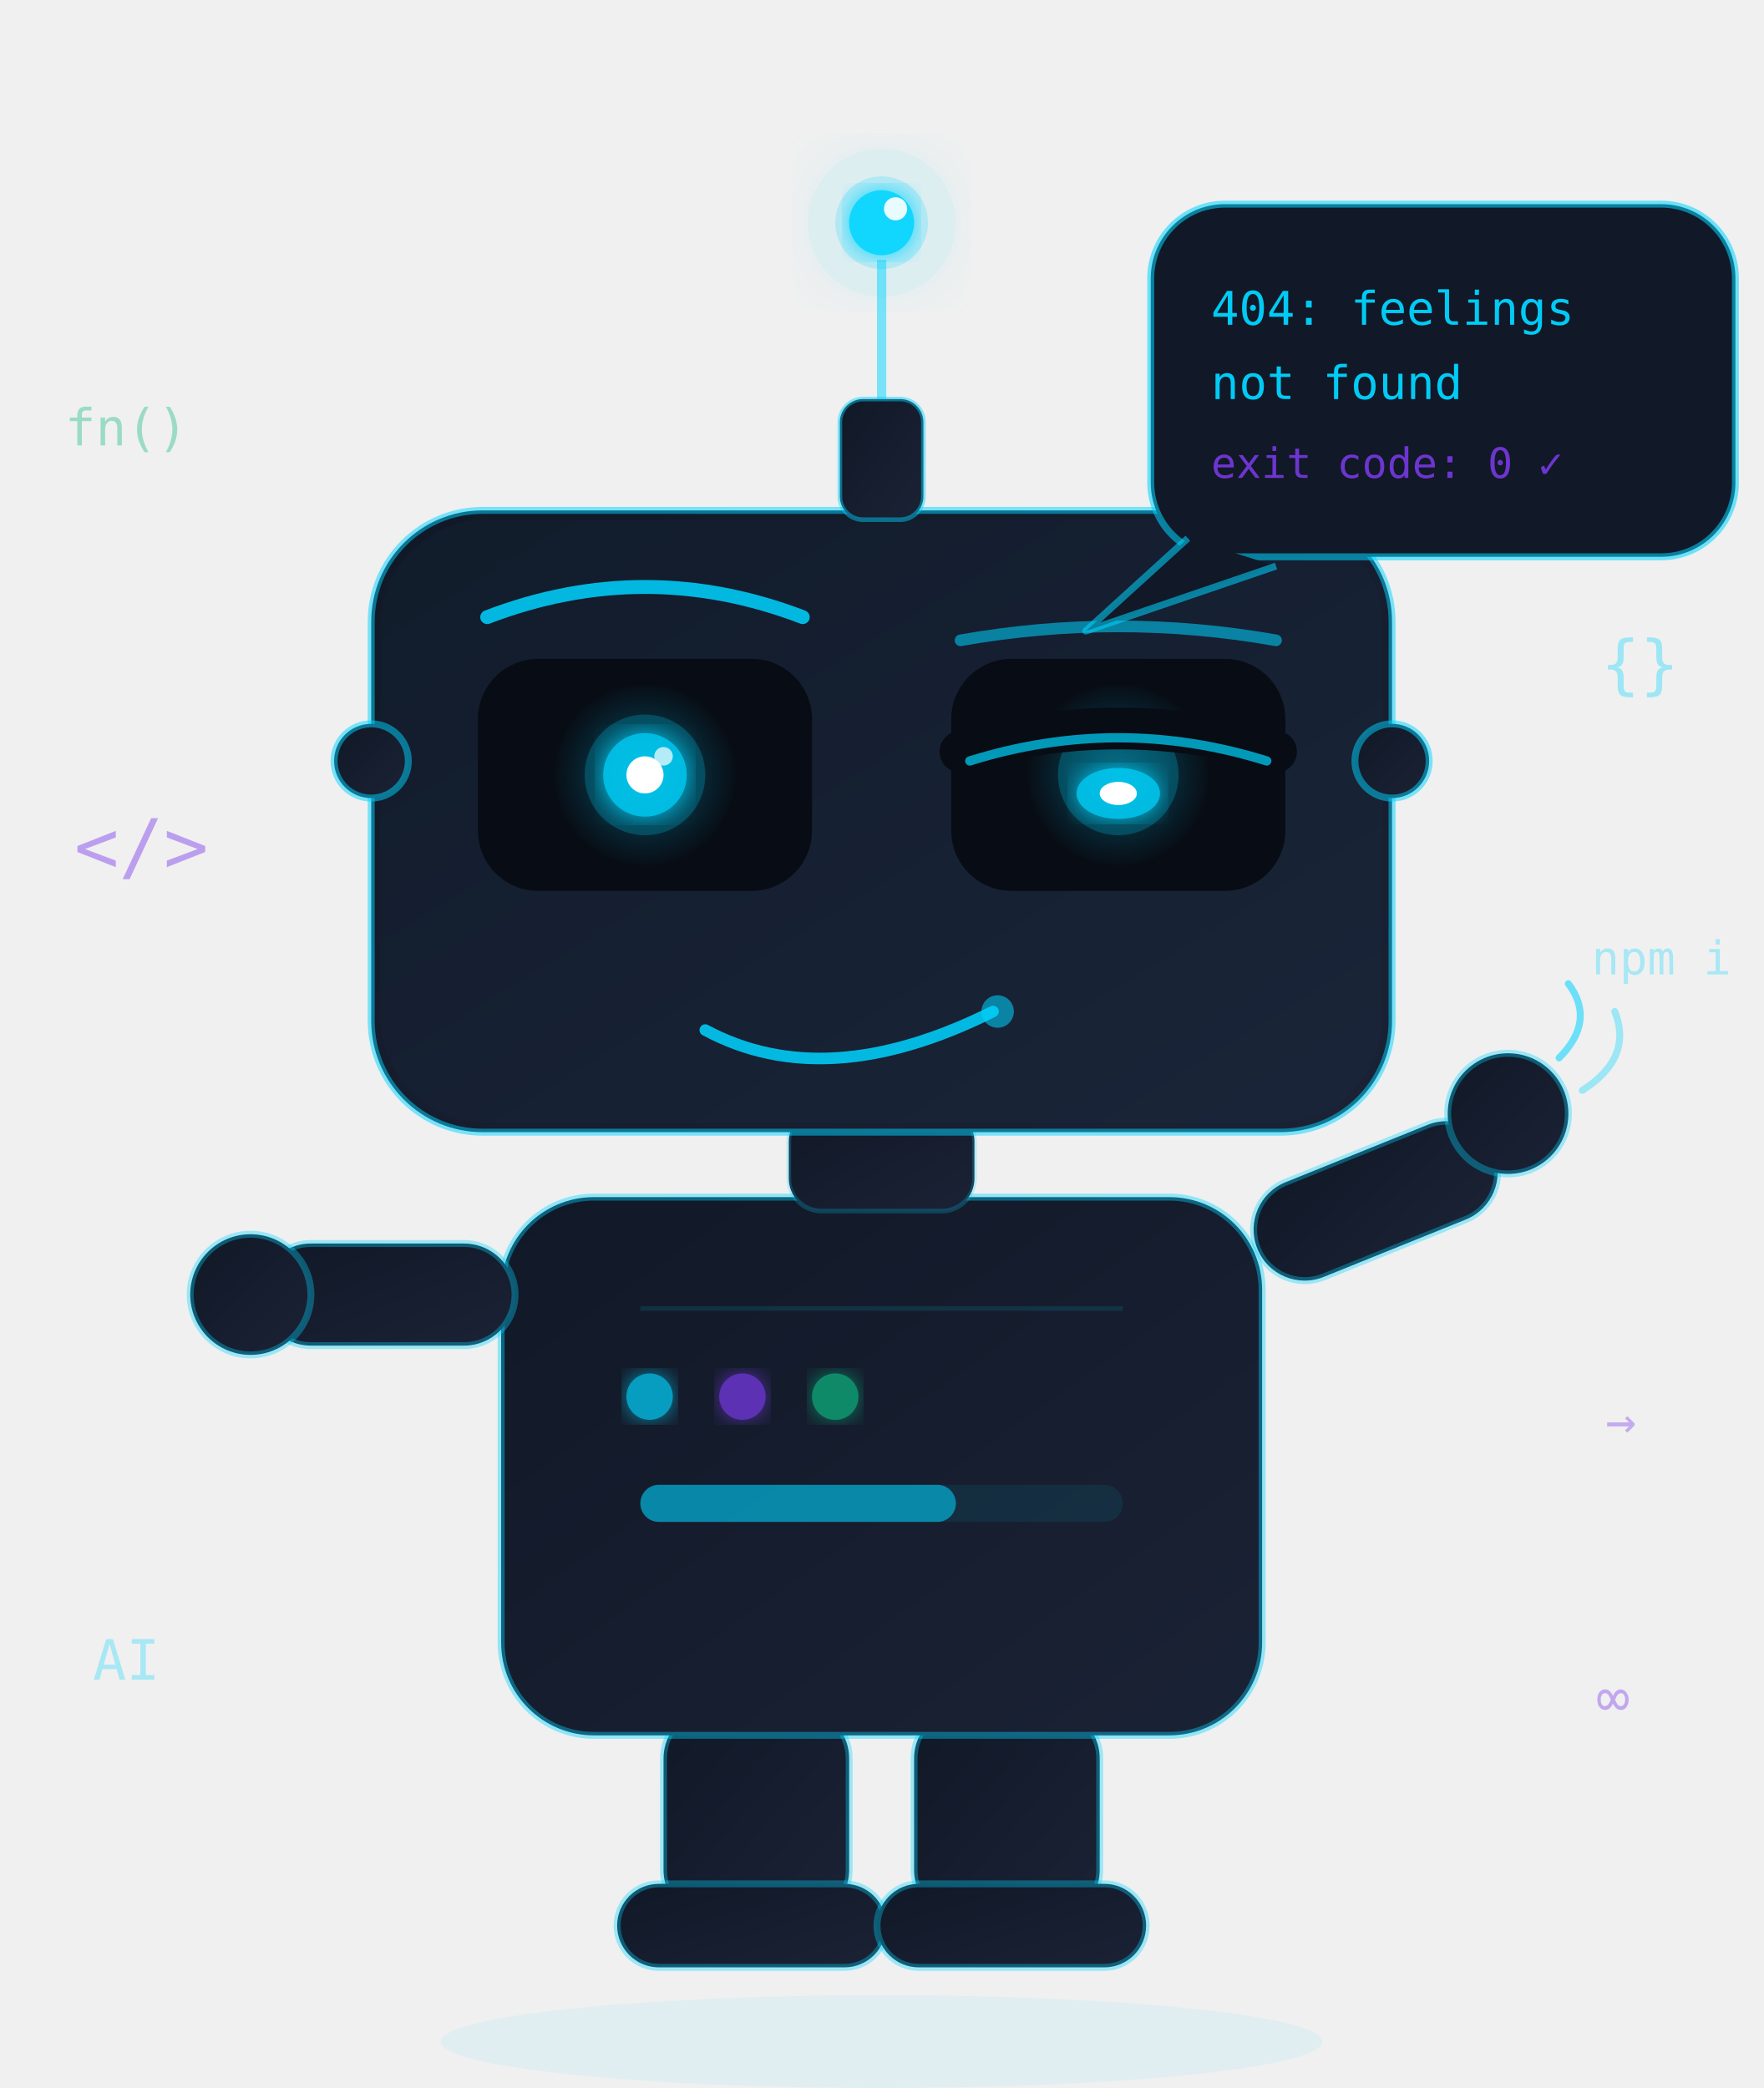
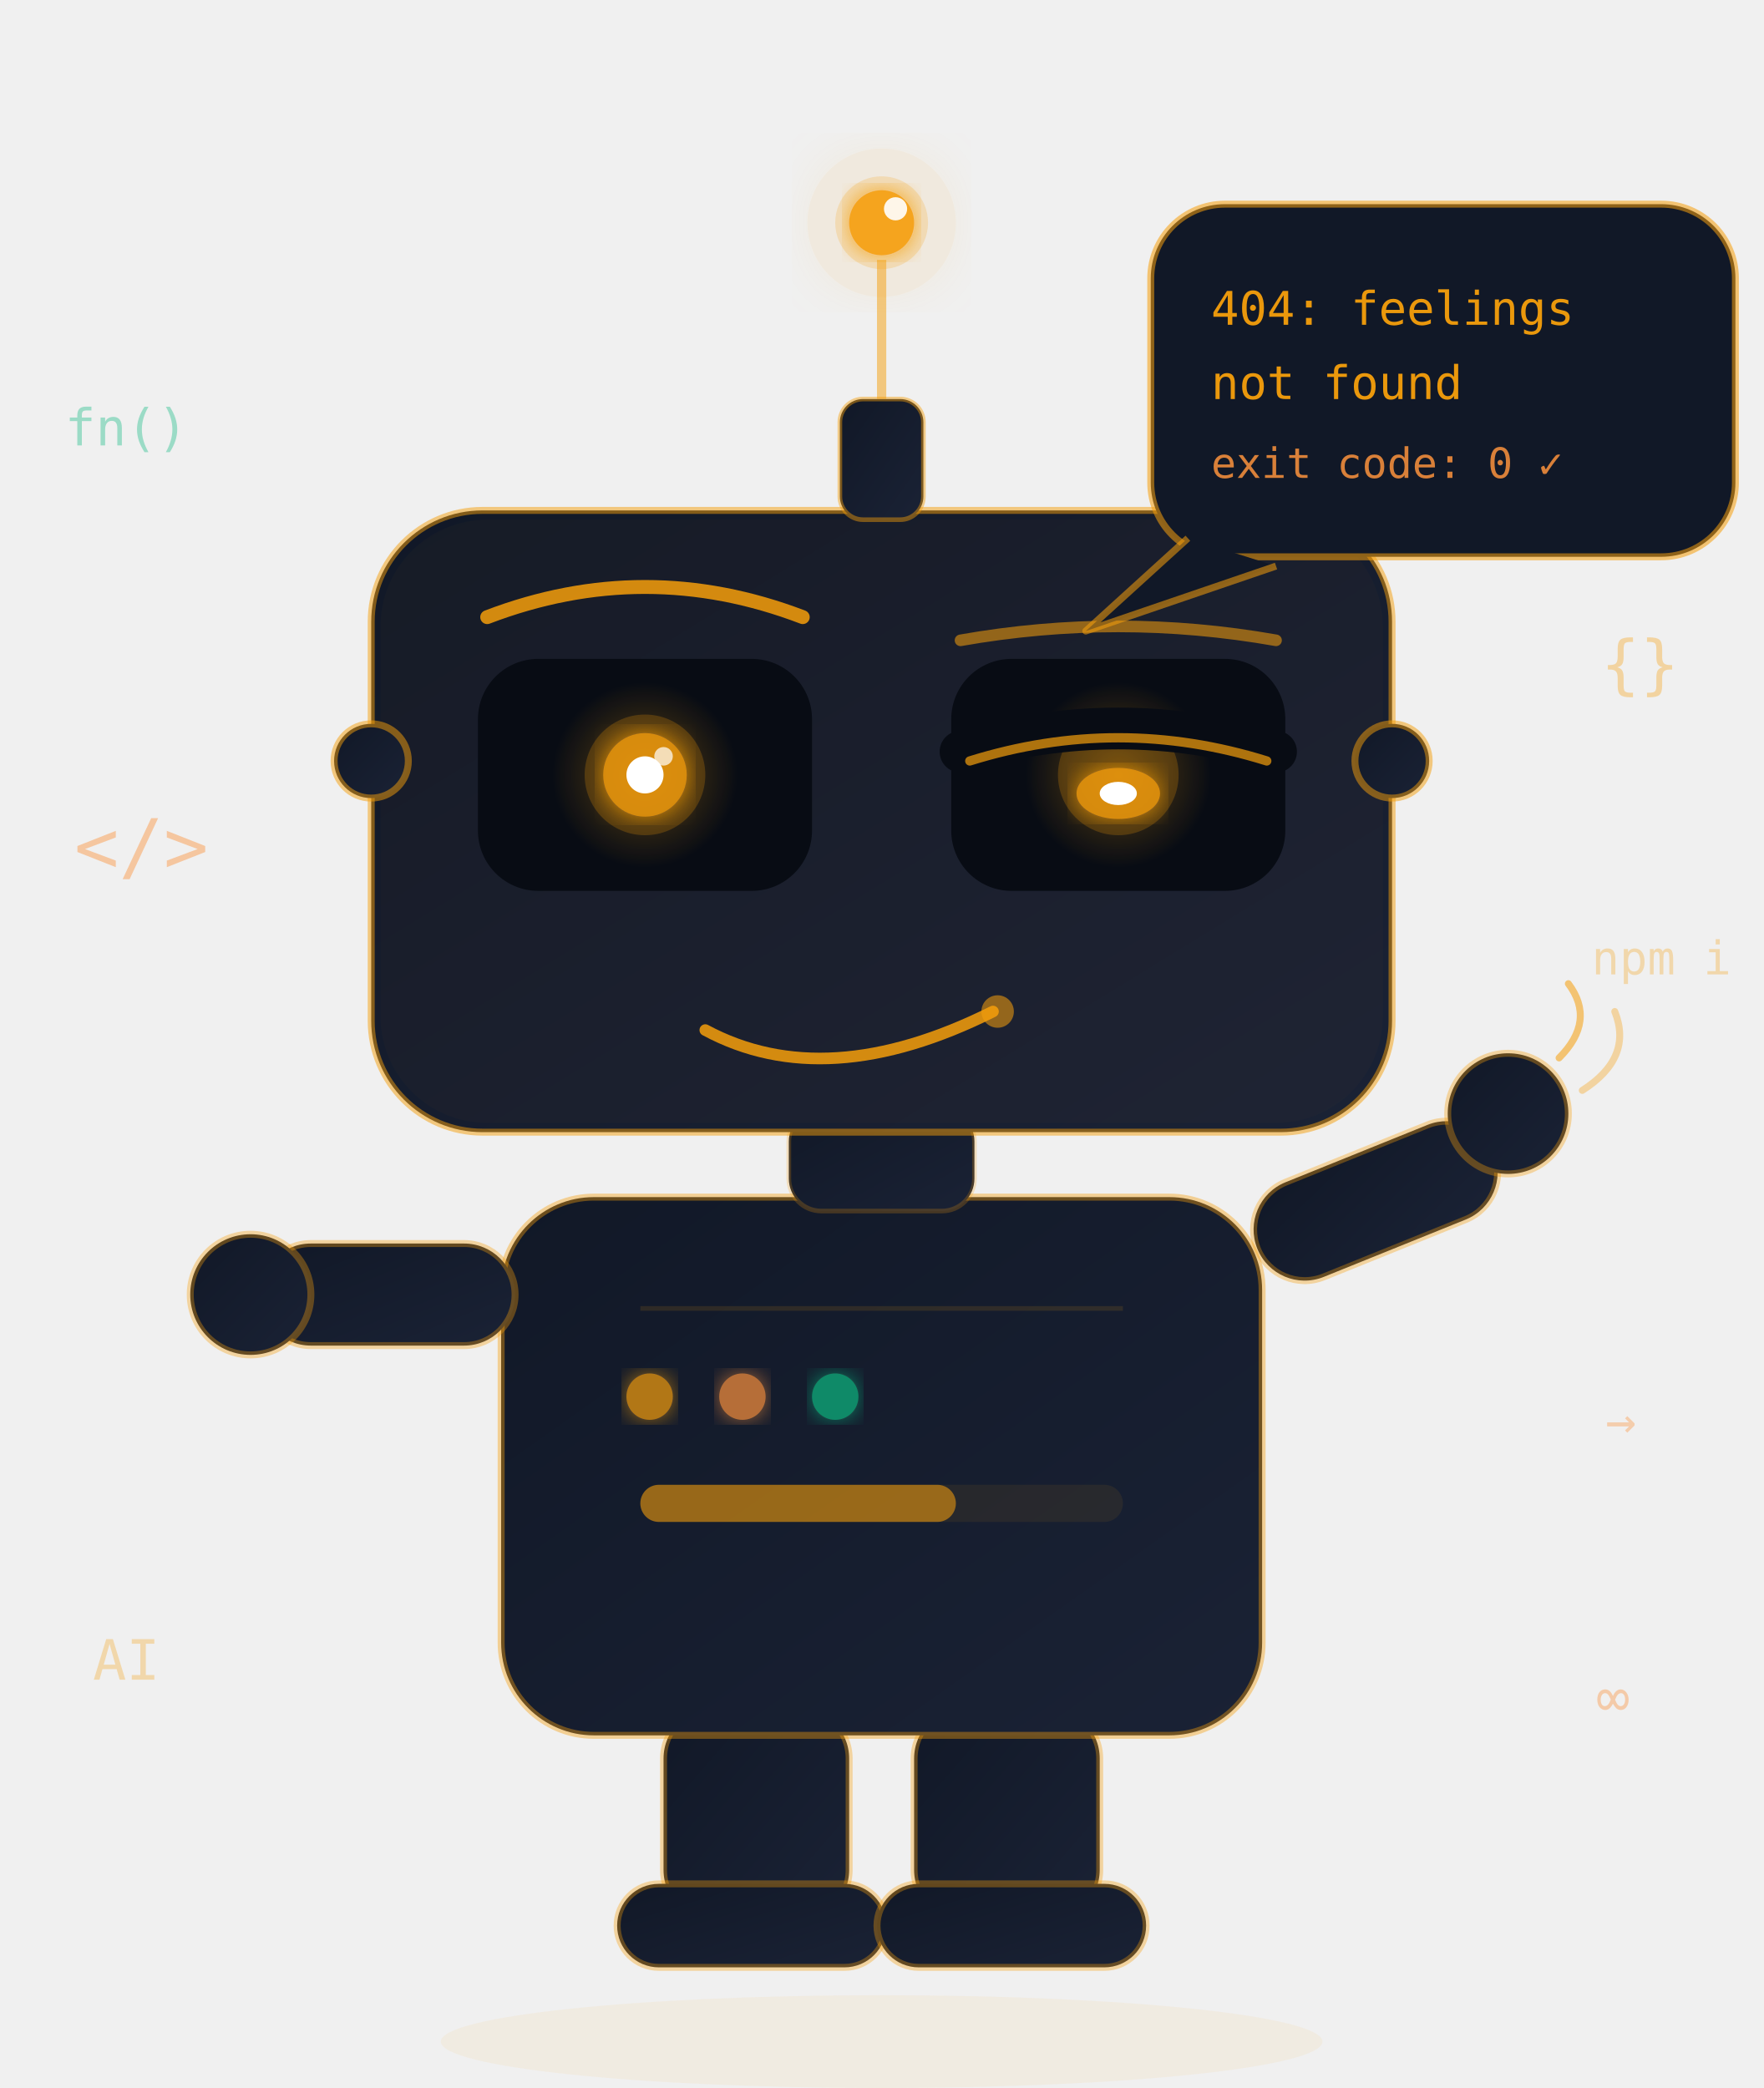
<svg xmlns="http://www.w3.org/2000/svg" viewBox="0 0 380 450" fill="none">
  <defs>
    <filter id="glow-sm">
      <feGaussianBlur stdDeviation="2.5" result="blur" />
      <feMerge>
        <feMergeNode in="blur" />
        <feMergeNode in="SourceGraphic" />
      </feMerge>
    </filter>
    <filter id="glow-lg">
      <feGaussianBlur stdDeviation="6" result="blur" />
      <feMerge>
        <feMergeNode in="blur" />
        <feMergeNode in="SourceGraphic" />
      </feMerge>
    </filter>
    <linearGradient id="body-grad" x1="0" y1="0" x2="1" y2="1">
      <stop offset="0%" stop-color="#111827" />
      <stop offset="100%" stop-color="#1a2235" />
    </linearGradient>
    <radialGradient id="eye-glow" cx="50%" cy="50%" r="50%">
-       <stop offset="0%" stop-color="#00d4ff" />
-       <stop offset="70%" stop-color="#00d4ff" stop-opacity="0.3" />
-       <stop offset="100%" stop-color="#00d4ff" stop-opacity="0" />
+       <stop offset="0%" stop-color="#f59e0b" />
+       <stop offset="70%" stop-color="#f59e0b" stop-opacity="0.3" />
+       <stop offset="100%" stop-color="#f59e0b" stop-opacity="0" />
    </radialGradient>
  </defs>
-   <ellipse cx="190" cy="440" rx="95" ry="10" fill="#00d4ff" opacity="0.07" />
-   <rect x="143" y="368" width="40" height="46" rx="11" fill="url(#body-grad)" stroke="#00d4ff" stroke-width="1.5" stroke-opacity="0.35" />
-   <rect x="197" y="368" width="40" height="46" rx="11" fill="url(#body-grad)" stroke="#00d4ff" stroke-width="1.5" stroke-opacity="0.35" />
-   <rect x="133" y="406" width="58" height="18" rx="9" fill="url(#body-grad)" stroke="#00d4ff" stroke-width="1.5" stroke-opacity="0.35" />
-   <rect x="189" y="406" width="58" height="18" rx="9" fill="url(#body-grad)" stroke="#00d4ff" stroke-width="1.5" stroke-opacity="0.35" />
-   <rect x="108" y="258" width="164" height="116" rx="20" fill="url(#body-grad)" stroke="#00d4ff" stroke-width="1.5" stroke-opacity="0.4" />
-   <line x1="138" y1="282" x2="242" y2="282" stroke="#00d4ff" stroke-width="1" stroke-opacity="0.12" />
-   <circle cx="140" cy="301" r="5" fill="#00d4ff" opacity="0.7" filter="url(#glow-sm)" />
-   <circle cx="160" cy="301" r="5" fill="#7c3aed" opacity="0.7" filter="url(#glow-sm)" />
+   <ellipse cx="190" cy="440" rx="95" ry="10" fill="#f59e0b" opacity="0.07" />
+   <rect x="143" y="368" width="40" height="46" rx="11" fill="url(#body-grad)" stroke="#f59e0b" stroke-width="1.5" stroke-opacity="0.35" />
+   <rect x="197" y="368" width="40" height="46" rx="11" fill="url(#body-grad)" stroke="#f59e0b" stroke-width="1.5" stroke-opacity="0.35" />
+   <rect x="133" y="406" width="58" height="18" rx="9" fill="url(#body-grad)" stroke="#f59e0b" stroke-width="1.5" stroke-opacity="0.35" />
+   <rect x="189" y="406" width="58" height="18" rx="9" fill="url(#body-grad)" stroke="#f59e0b" stroke-width="1.5" stroke-opacity="0.35" />
+   <rect x="108" y="258" width="164" height="116" rx="20" fill="url(#body-grad)" stroke="#f59e0b" stroke-width="1.5" stroke-opacity="0.4" />
+   <line x1="138" y1="282" x2="242" y2="282" stroke="#f59e0b" stroke-width="1" stroke-opacity="0.12" />
+   <circle cx="140" cy="301" r="5" fill="#f59e0b" opacity="0.7" filter="url(#glow-sm)" />
+   <circle cx="160" cy="301" r="5" fill="#fb923c" opacity="0.7" filter="url(#glow-sm)" />
  <circle cx="180" cy="301" r="5" fill="#10b981" opacity="0.7" filter="url(#glow-sm)" />
-   <rect x="138" y="320" width="104" height="8" rx="4" fill="#00d4ff" opacity="0.08" />
-   <rect x="138" y="320" width="68" height="8" rx="4" fill="#00d4ff" opacity="0.55" />
-   <rect x="56" y="268" width="55" height="22" rx="11" fill="url(#body-grad)" stroke="#00d4ff" stroke-width="1.5" stroke-opacity="0.35" />
-   <circle cx="54" cy="279" r="13" fill="url(#body-grad)" stroke="#00d4ff" stroke-width="1.5" stroke-opacity="0.35" />
-   <rect x="269" y="248" width="55" height="22" rx="11" fill="url(#body-grad)" stroke="#00d4ff" stroke-width="1.5" stroke-opacity="0.35" transform="rotate(-22 296 259)" />
-   <circle cx="325" cy="240" r="13" fill="url(#body-grad)" stroke="#00d4ff" stroke-width="1.5" stroke-opacity="0.35" />
-   <path d="M 336 228 Q 344 220 338 212" stroke="#00d4ff" stroke-width="1.5" stroke-linecap="round" opacity="0.55" />
-   <path d="M 341 235 Q 352 228 348 218" stroke="#00d4ff" stroke-width="1.5" stroke-linecap="round" opacity="0.35" />
-   <rect x="170" y="239" width="40" height="22" rx="7" fill="url(#body-grad)" stroke="#00d4ff" stroke-width="1" stroke-opacity="0.22" />
-   <rect x="80" y="110" width="220" height="134" rx="24" fill="url(#body-grad)" stroke="#00d4ff" stroke-width="1.5" stroke-opacity="0.5" />
-   <rect x="82" y="112" width="216" height="130" rx="23" fill="#00d4ff" opacity="0.02" />
-   <circle cx="80" cy="164" r="8" fill="url(#body-grad)" stroke="#00d4ff" stroke-width="1.5" stroke-opacity="0.5" />
-   <circle cx="300" cy="164" r="8" fill="url(#body-grad)" stroke="#00d4ff" stroke-width="1.5" stroke-opacity="0.5" />
+   <rect x="138" y="320" width="104" height="8" rx="4" fill="#f59e0b" opacity="0.08" />
+   <rect x="138" y="320" width="68" height="8" rx="4" fill="#f59e0b" opacity="0.55" />
+   <rect x="56" y="268" width="55" height="22" rx="11" fill="url(#body-grad)" stroke="#f59e0b" stroke-width="1.5" stroke-opacity="0.35" />
+   <circle cx="54" cy="279" r="13" fill="url(#body-grad)" stroke="#f59e0b" stroke-width="1.5" stroke-opacity="0.35" />
+   <rect x="269" y="248" width="55" height="22" rx="11" fill="url(#body-grad)" stroke="#f59e0b" stroke-width="1.5" stroke-opacity="0.35" transform="rotate(-22 296 259)" />
+   <circle cx="325" cy="240" r="13" fill="url(#body-grad)" stroke="#f59e0b" stroke-width="1.5" stroke-opacity="0.35" />
+   <path d="M 336 228 Q 344 220 338 212" stroke="#f59e0b" stroke-width="1.5" stroke-linecap="round" opacity="0.55" />
+   <path d="M 341 235 Q 352 228 348 218" stroke="#f59e0b" stroke-width="1.5" stroke-linecap="round" opacity="0.35" />
+   <rect x="170" y="239" width="40" height="22" rx="7" fill="url(#body-grad)" stroke="#f59e0b" stroke-width="1" stroke-opacity="0.22" />
+   <rect x="80" y="110" width="220" height="134" rx="24" fill="url(#body-grad)" stroke="#f59e0b" stroke-width="1.5" stroke-opacity="0.5" />
+   <rect x="82" y="112" width="216" height="130" rx="23" fill="#f59e0b" opacity="0.02" />
+   <circle cx="80" cy="164" r="8" fill="url(#body-grad)" stroke="#f59e0b" stroke-width="1.5" stroke-opacity="0.5" />
+   <circle cx="300" cy="164" r="8" fill="url(#body-grad)" stroke="#f59e0b" stroke-width="1.5" stroke-opacity="0.5" />
  <rect x="103" y="142" width="72" height="50" rx="13" fill="#080c14" />
  <circle cx="139" cy="167" r="20" fill="url(#eye-glow)" opacity="0.35" />
-   <circle cx="139" cy="167" r="13" fill="#00d4ff" opacity="0.22" />
-   <circle cx="139" cy="167" r="9" fill="#00d4ff" opacity="0.8" filter="url(#glow-sm)" />
+   <circle cx="139" cy="167" r="13" fill="#f59e0b" opacity="0.22" />
+   <circle cx="139" cy="167" r="9" fill="#f59e0b" opacity="0.8" filter="url(#glow-sm)" />
  <circle cx="139" cy="167" r="4" fill="#ffffff" />
  <circle cx="143" cy="163" r="2" fill="#ffffff" opacity="0.7" />
  <rect x="205" y="142" width="72" height="50" rx="13" fill="#080c14" />
  <circle cx="241" cy="167" r="20" fill="url(#eye-glow)" opacity="0.35" />
-   <circle cx="241" cy="167" r="13" fill="#00d4ff" opacity="0.22" />
-   <ellipse cx="241" cy="171" rx="9" ry="5.5" fill="#00d4ff" opacity="0.8" filter="url(#glow-sm)" />
+   <circle cx="241" cy="167" r="13" fill="#f59e0b" opacity="0.22" />
+   <ellipse cx="241" cy="171" rx="9" ry="5.5" fill="#f59e0b" opacity="0.8" filter="url(#glow-sm)" />
  <ellipse cx="241" cy="171" rx="4" ry="2.5" fill="#ffffff" />
  <path d="M 207 162 Q 241 152 275 162" stroke="#080c14" stroke-width="9" stroke-linecap="round" fill="none" />
-   <path d="M 209 164 Q 241 154 273 164" stroke="#00d4ff" stroke-width="2" stroke-linecap="round" fill="none" opacity="0.7" />
-   <path d="M 105 133 Q 139 120 173 133" stroke="#00d4ff" stroke-width="3" stroke-linecap="round" fill="none" opacity="0.85" />
-   <path d="M 207 138 Q 241 132 275 138" stroke="#00d4ff" stroke-width="2.5" stroke-linecap="round" fill="none" opacity="0.55" />
-   <path d="M 152 222 Q 178 236 214 218" stroke="#00d4ff" stroke-width="2.5" stroke-linecap="round" fill="none" opacity="0.85" />
-   <circle cx="215" cy="218" r="3.5" fill="#00d4ff" opacity="0.55" />
-   <rect x="181" y="86" width="18" height="26" rx="5" fill="url(#body-grad)" stroke="#00d4ff" stroke-width="1" stroke-opacity="0.45" />
-   <line x1="190" y1="86" x2="190" y2="56" stroke="#00d4ff" stroke-width="2" stroke-opacity="0.5" />
-   <circle cx="190" cy="48" r="16" fill="#00d4ff" opacity="0.08" filter="url(#glow-lg)" />
-   <circle cx="190" cy="48" r="10" fill="#00d4ff" opacity="0.2" />
-   <circle cx="190" cy="48" r="7" fill="#00d4ff" opacity="0.9" filter="url(#glow-sm)" />
+   <path d="M 209 164 Q 241 154 273 164" stroke="#f59e0b" stroke-width="2" stroke-linecap="round" fill="none" opacity="0.7" />
+   <path d="M 105 133 Q 139 120 173 133" stroke="#f59e0b" stroke-width="3" stroke-linecap="round" fill="none" opacity="0.85" />
+   <path d="M 207 138 Q 241 132 275 138" stroke="#f59e0b" stroke-width="2.5" stroke-linecap="round" fill="none" opacity="0.55" />
+   <path d="M 152 222 Q 178 236 214 218" stroke="#f59e0b" stroke-width="2.5" stroke-linecap="round" fill="none" opacity="0.85" />
+   <circle cx="215" cy="218" r="3.5" fill="#f59e0b" opacity="0.55" />
+   <rect x="181" y="86" width="18" height="26" rx="5" fill="url(#body-grad)" stroke="#f59e0b" stroke-width="1" stroke-opacity="0.45" />
+   <line x1="190" y1="86" x2="190" y2="56" stroke="#f59e0b" stroke-width="2" stroke-opacity="0.5" />
+   <circle cx="190" cy="48" r="16" fill="#f59e0b" opacity="0.08" filter="url(#glow-lg)" />
+   <circle cx="190" cy="48" r="10" fill="#f59e0b" opacity="0.2" />
+   <circle cx="190" cy="48" r="7" fill="#f59e0b" opacity="0.9" filter="url(#glow-sm)" />
  <circle cx="193" cy="45" r="2.5" fill="white" opacity="0.9" />
-   <rect x="248" y="44" width="126" height="76" rx="16" fill="#111827" stroke="#00d4ff" stroke-width="1.5" stroke-opacity="0.55" />
-   <path d="M 256 116 L 234 136 L 275 122" fill="#111827" stroke="#00d4ff" stroke-width="1.5" stroke-opacity="0.55" stroke-linejoin="round" />
-   <text x="261" y="70" font-family="monospace" font-size="10" fill="#00d4ff" opacity="0.95">404: feelings</text>
-   <text x="261" y="86" font-family="monospace" font-size="10" fill="#00d4ff" opacity="0.95">not found</text>
-   <text x="261" y="103" font-family="monospace" font-size="9" fill="#7c3aed" opacity="0.85">exit code: 0 ✓</text>
-   <text x="16" y="188" font-family="monospace" font-size="16" fill="#7c3aed" opacity="0.45">&lt;/&gt;</text>
-   <text x="345" y="148" font-family="monospace" font-size="14" fill="#00d4ff" opacity="0.35">{}</text>
-   <text x="20" y="362" font-family="monospace" font-size="12" fill="#00d4ff" opacity="0.3">AI</text>
-   <text x="344" y="370" font-family="monospace" font-size="12" fill="#7c3aed" opacity="0.4">∞</text>
+   <rect x="248" y="44" width="126" height="76" rx="16" fill="#111827" stroke="#f59e0b" stroke-width="1.5" stroke-opacity="0.55" />
+   <path d="M 256 116 L 234 136 L 275 122" fill="#111827" stroke="#f59e0b" stroke-width="1.5" stroke-opacity="0.55" stroke-linejoin="round" />
+   <text x="261" y="70" font-family="monospace" font-size="10" fill="#f59e0b" opacity="0.95">404: feelings</text>
+   <text x="261" y="86" font-family="monospace" font-size="10" fill="#f59e0b" opacity="0.95">not found</text>
+   <text x="261" y="103" font-family="monospace" font-size="9" fill="#fb923c" opacity="0.85">exit code: 0 ✓</text>
+   <text x="16" y="188" font-family="monospace" font-size="16" fill="#fb923c" opacity="0.45">&lt;/&gt;</text>
+   <text x="345" y="148" font-family="monospace" font-size="14" fill="#f59e0b" opacity="0.35">{}</text>
+   <text x="20" y="362" font-family="monospace" font-size="12" fill="#f59e0b" opacity="0.3">AI</text>
+   <text x="344" y="370" font-family="monospace" font-size="12" fill="#fb923c" opacity="0.4">∞</text>
  <text x="14" y="96" font-family="monospace" font-size="11" fill="#10b981" opacity="0.38">fn()</text>
-   <text x="346" y="310" font-family="monospace" font-size="11" fill="#7c3aed" opacity="0.38">→</text>
-   <text x="343" y="210" font-family="monospace" font-size="10" fill="#00d4ff" opacity="0.3">npm i</text>
+   <text x="346" y="310" font-family="monospace" font-size="11" fill="#fb923c" opacity="0.38">→</text>
+   <text x="343" y="210" font-family="monospace" font-size="10" fill="#f59e0b" opacity="0.3">npm i</text>
</svg>
